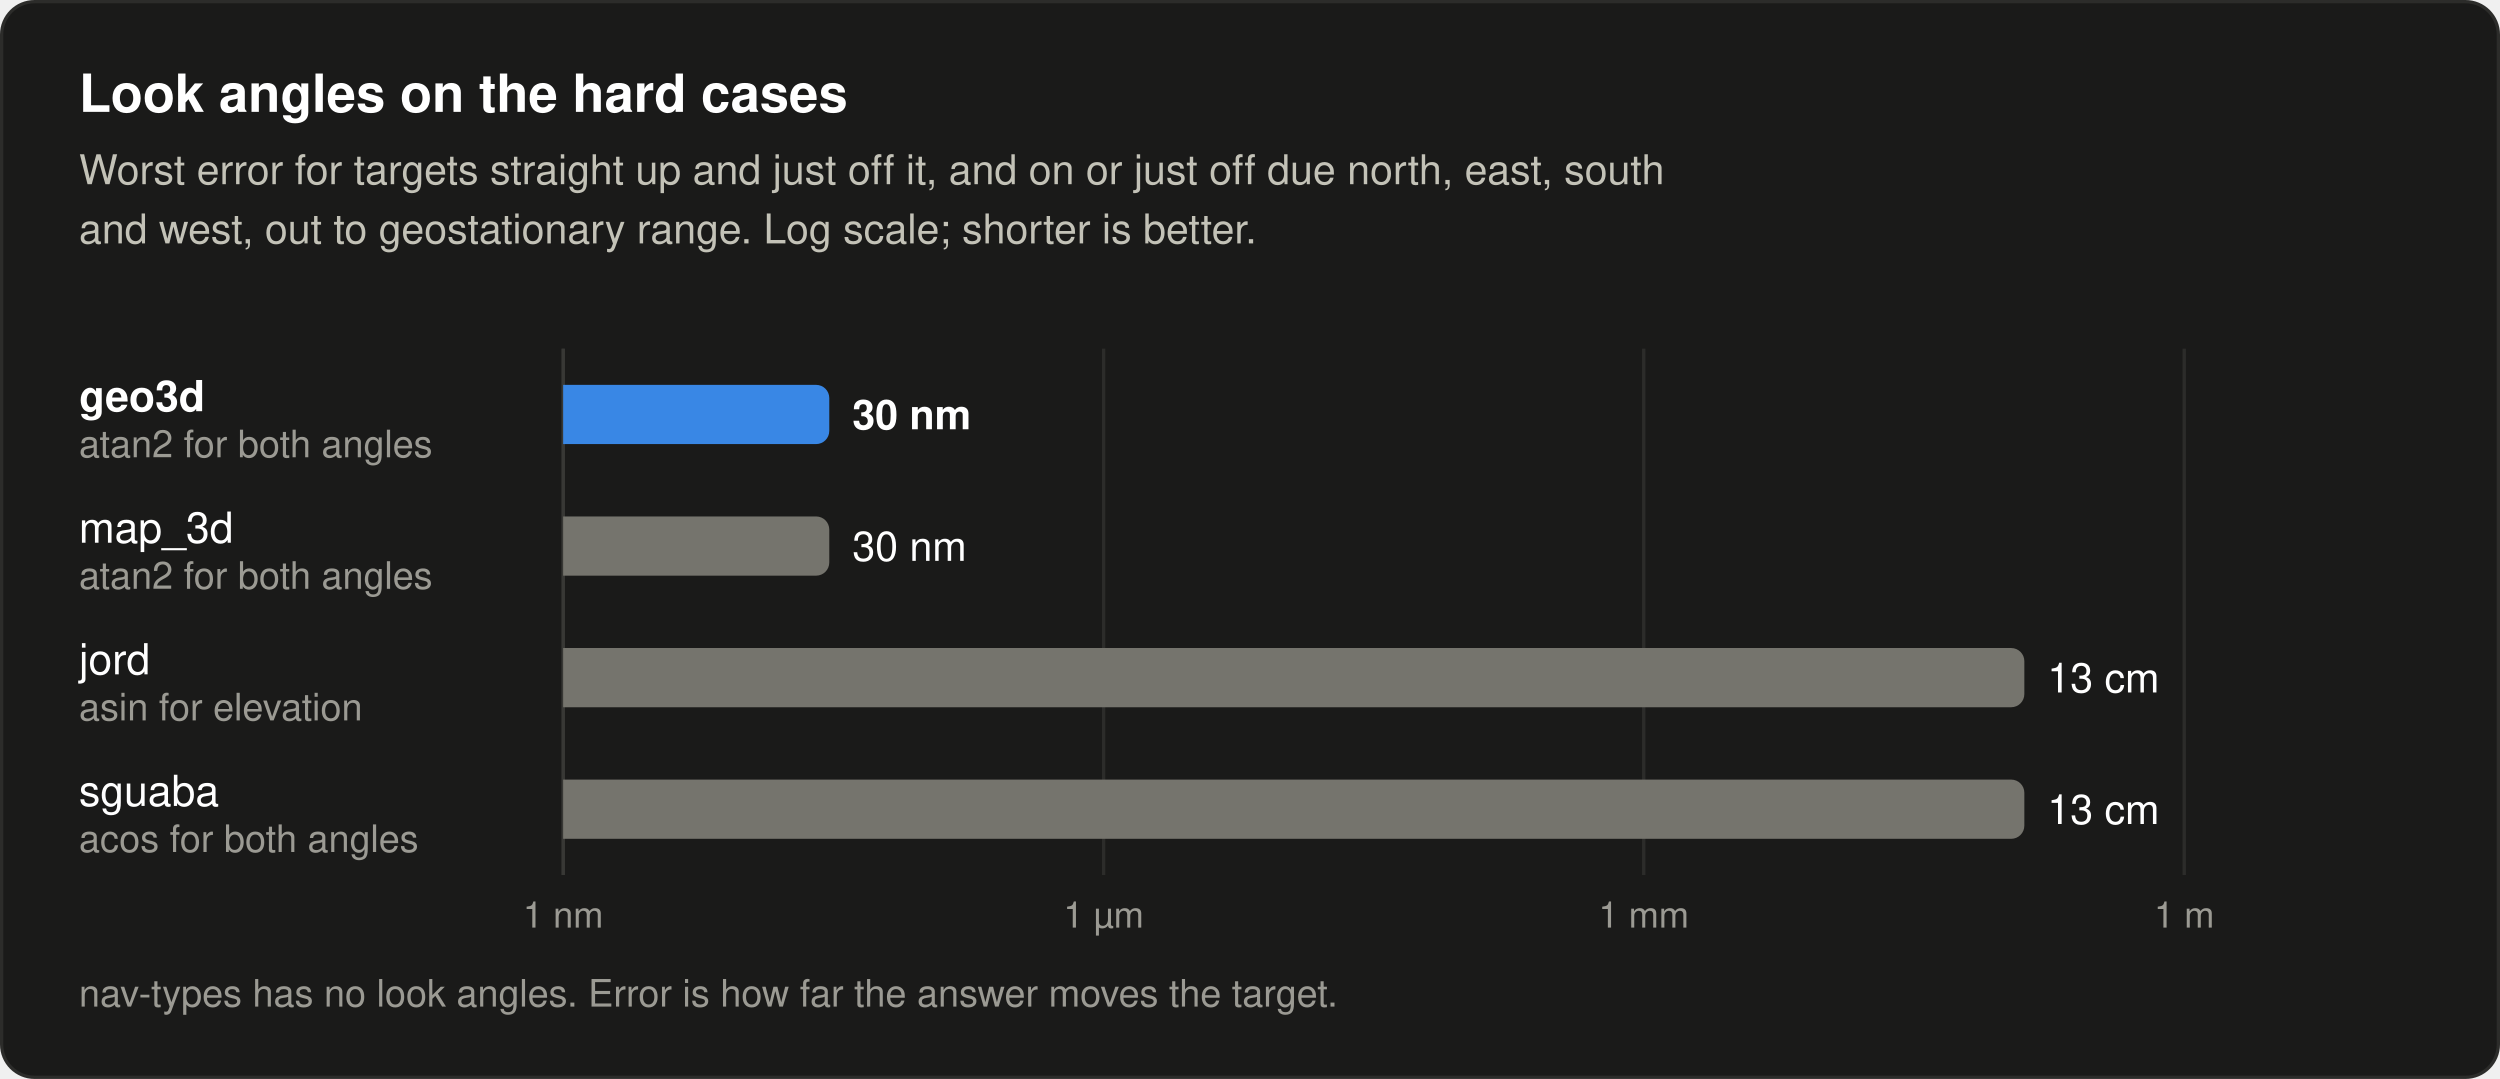
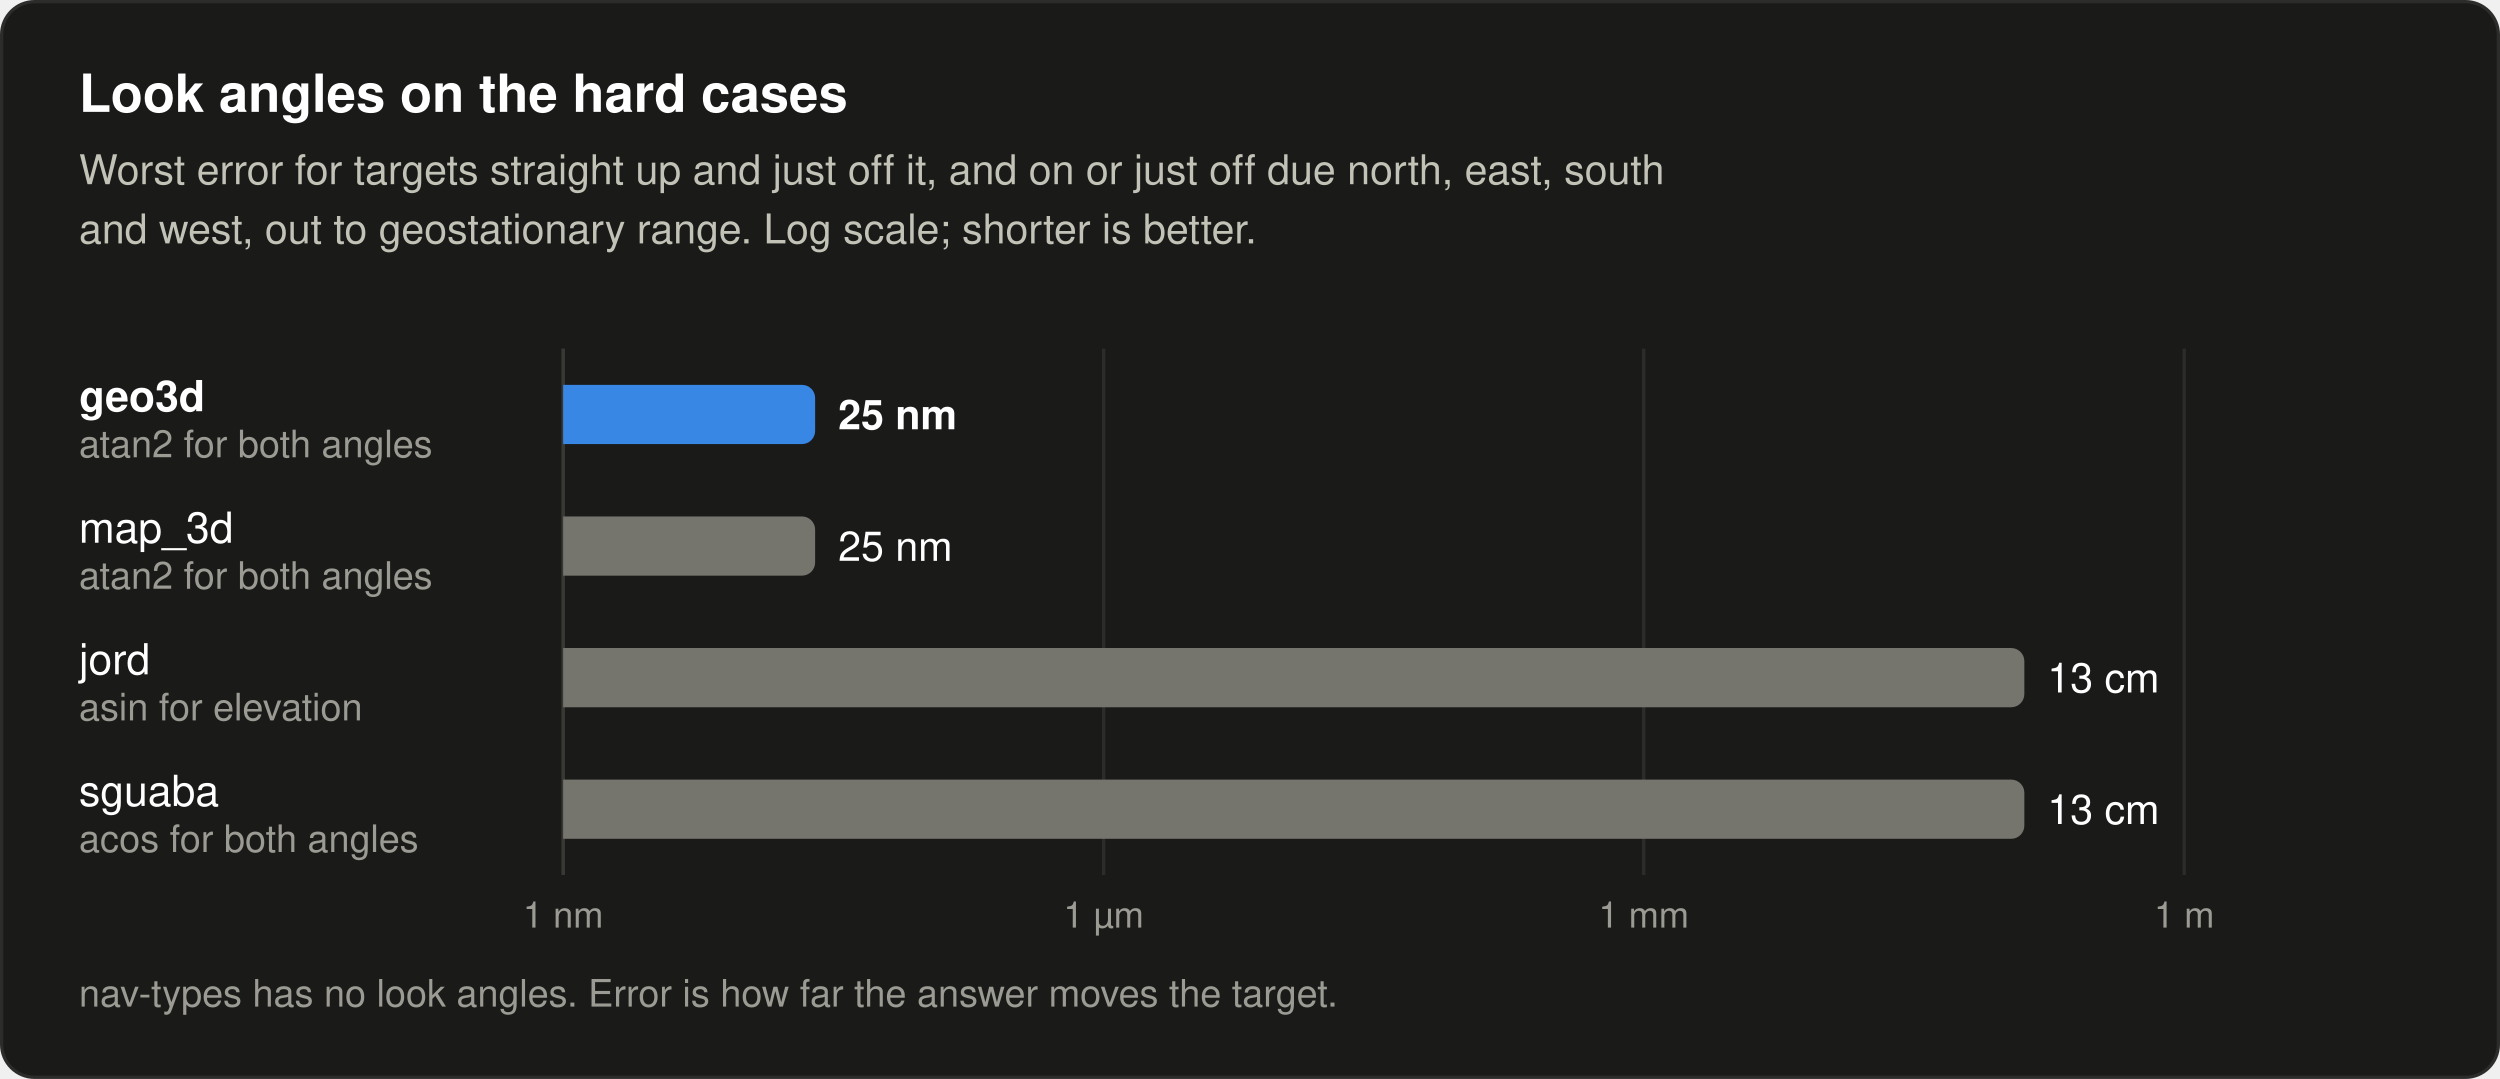
- <svg xmlns="http://www.w3.org/2000/svg" width="760" height="328" viewBox="0 0 760 328" font-family="system-ui, -apple-system, 'Segoe UI', Helvetica, Arial, sans-serif" role="img" aria-label="Worst look-angle error on hard cases: geo3d 30 nm, jord 13 cm, sguaba 13 cm">
+ <svg xmlns="http://www.w3.org/2000/svg" width="760" height="328" viewBox="0 0 760 328" font-family="system-ui, -apple-system, 'Segoe UI', Helvetica, Arial, sans-serif" role="img" aria-label="Worst look-angle error on hard cases: geo3d 25 nm, jord 13 cm, sguaba 13 cm">
  <rect x="0.5" y="0.5" width="759" height="327" rx="10" fill="#1a1a19" stroke="#2c2c2a" />
  <text x="24.0" y="34.0" font-size="16" font-weight="600" fill="#ffffff" text-anchor="start">Look angles on the hard cases</text>
  <text x="24.0" y="56.0" font-size="12.5" font-weight="400" fill="#c3c2b7" text-anchor="start">Worst error for targets straight up and just off it, and on or just off due north, east, south</text>
  <text x="24.0" y="74.0" font-size="12.5" font-weight="400" fill="#c3c2b7" text-anchor="start">and west, out to geostationary range. Log scale; shorter is better.</text>
  <line x1="171.2" y1="106" x2="171.2" y2="266" stroke="#2c2c2a" />
  <text x="171.2" y="282.0" font-size="11" font-weight="400" fill="#9b9a93" text-anchor="middle">1 nm</text>
  <line x1="335.5" y1="106" x2="335.5" y2="266" stroke="#2c2c2a" />
  <text x="335.5" y="282.0" font-size="11" font-weight="400" fill="#9b9a93" text-anchor="middle">1 µm</text>
  <line x1="499.7" y1="106" x2="499.7" y2="266" stroke="#2c2c2a" />
  <text x="499.7" y="282.0" font-size="11" font-weight="400" fill="#9b9a93" text-anchor="middle">1 mm</text>
  <line x1="664.0" y1="106" x2="664.0" y2="266" stroke="#2c2c2a" />
  <text x="664.0" y="282.0" font-size="11" font-weight="400" fill="#9b9a93" text-anchor="middle">1 m</text>
  <line x1="171.24" y1="106" x2="171.24" y2="266" stroke="#383835" />
  <text x="24.0" y="125.0" font-size="13" font-weight="600" fill="#ffffff" text-anchor="start">geo3d</text>
  <text x="24.0" y="139.0" font-size="11.5" font-weight="400" fill="#9b9a93" text-anchor="start">atan2 for both angles</text>
-   <path d="M171.2,117.0 H248.1 A4.0,4.0 0 0 1 252.1,121.0 V131.0 A4.0,4.0 0 0 1 248.1,135.0 H171.2 Z" fill="#3987e5" />
-   <text x="259.1" y="130.5" font-size="12.5" font-weight="600" fill="#ffffff" text-anchor="start">30 nm</text>
+   <path d="M171.2,117.0 H243.8 A4.0,4.0 0 0 1 247.8,121.0 V131.0 A4.0,4.0 0 0 1 243.8,135.0 H171.2 Z" fill="#3987e5" />
+   <text x="254.8" y="130.5" font-size="12.5" font-weight="600" fill="#ffffff" text-anchor="start">25 nm</text>
  <text x="24.0" y="165.0" font-size="13" font-weight="400" fill="#ffffff" text-anchor="start">map_3d</text>
  <text x="24.0" y="179.0" font-size="11.5" font-weight="400" fill="#9b9a93" text-anchor="start">atan2 for both angles</text>
-   <path d="M171.2,157.0 H248.1 A4.0,4.0 0 0 1 252.1,161.0 V171.0 A4.0,4.0 0 0 1 248.1,175.0 H171.2 Z" fill="#75746d" />
-   <text x="259.1" y="170.5" font-size="12.5" font-weight="400" fill="#ffffff" text-anchor="start">30 nm</text>
+   <path d="M171.2,157.0 H243.8 A4.0,4.0 0 0 1 247.8,161.0 V171.0 A4.0,4.0 0 0 1 243.8,175.0 H171.2 Z" fill="#75746d" />
+   <text x="254.8" y="170.5" font-size="12.5" font-weight="400" fill="#ffffff" text-anchor="start">25 nm</text>
  <text x="24.0" y="205.0" font-size="13" font-weight="400" fill="#ffffff" text-anchor="start">jord</text>
  <text x="24.0" y="219.0" font-size="11.5" font-weight="400" fill="#9b9a93" text-anchor="start">asin for elevation</text>
  <path d="M171.2,197.0 H611.4 A4.0,4.0 0 0 1 615.4,201.0 V211.0 A4.0,4.0 0 0 1 611.4,215.0 H171.2 Z" fill="#75746d" />
  <text x="622.4" y="210.5" font-size="12.5" font-weight="400" fill="#ffffff" text-anchor="start">13 cm</text>
  <text x="24.0" y="245.0" font-size="13" font-weight="400" fill="#ffffff" text-anchor="start">sguaba</text>
  <text x="24.0" y="259.0" font-size="11.5" font-weight="400" fill="#9b9a93" text-anchor="start">acos for both angles</text>
  <path d="M171.2,237.0 H611.4 A4.0,4.0 0 0 1 615.4,241.0 V251.0 A4.0,4.0 0 0 1 611.4,255.0 H171.2 Z" fill="#75746d" />
  <text x="622.4" y="250.5" font-size="12.5" font-weight="400" fill="#ffffff" text-anchor="start">13 cm</text>
  <text x="24.0" y="306.0" font-size="11.5" font-weight="400" fill="#9b9a93" text-anchor="start">nav-types has no look angles. Error is how far the answer moves the target.</text>
</svg>
